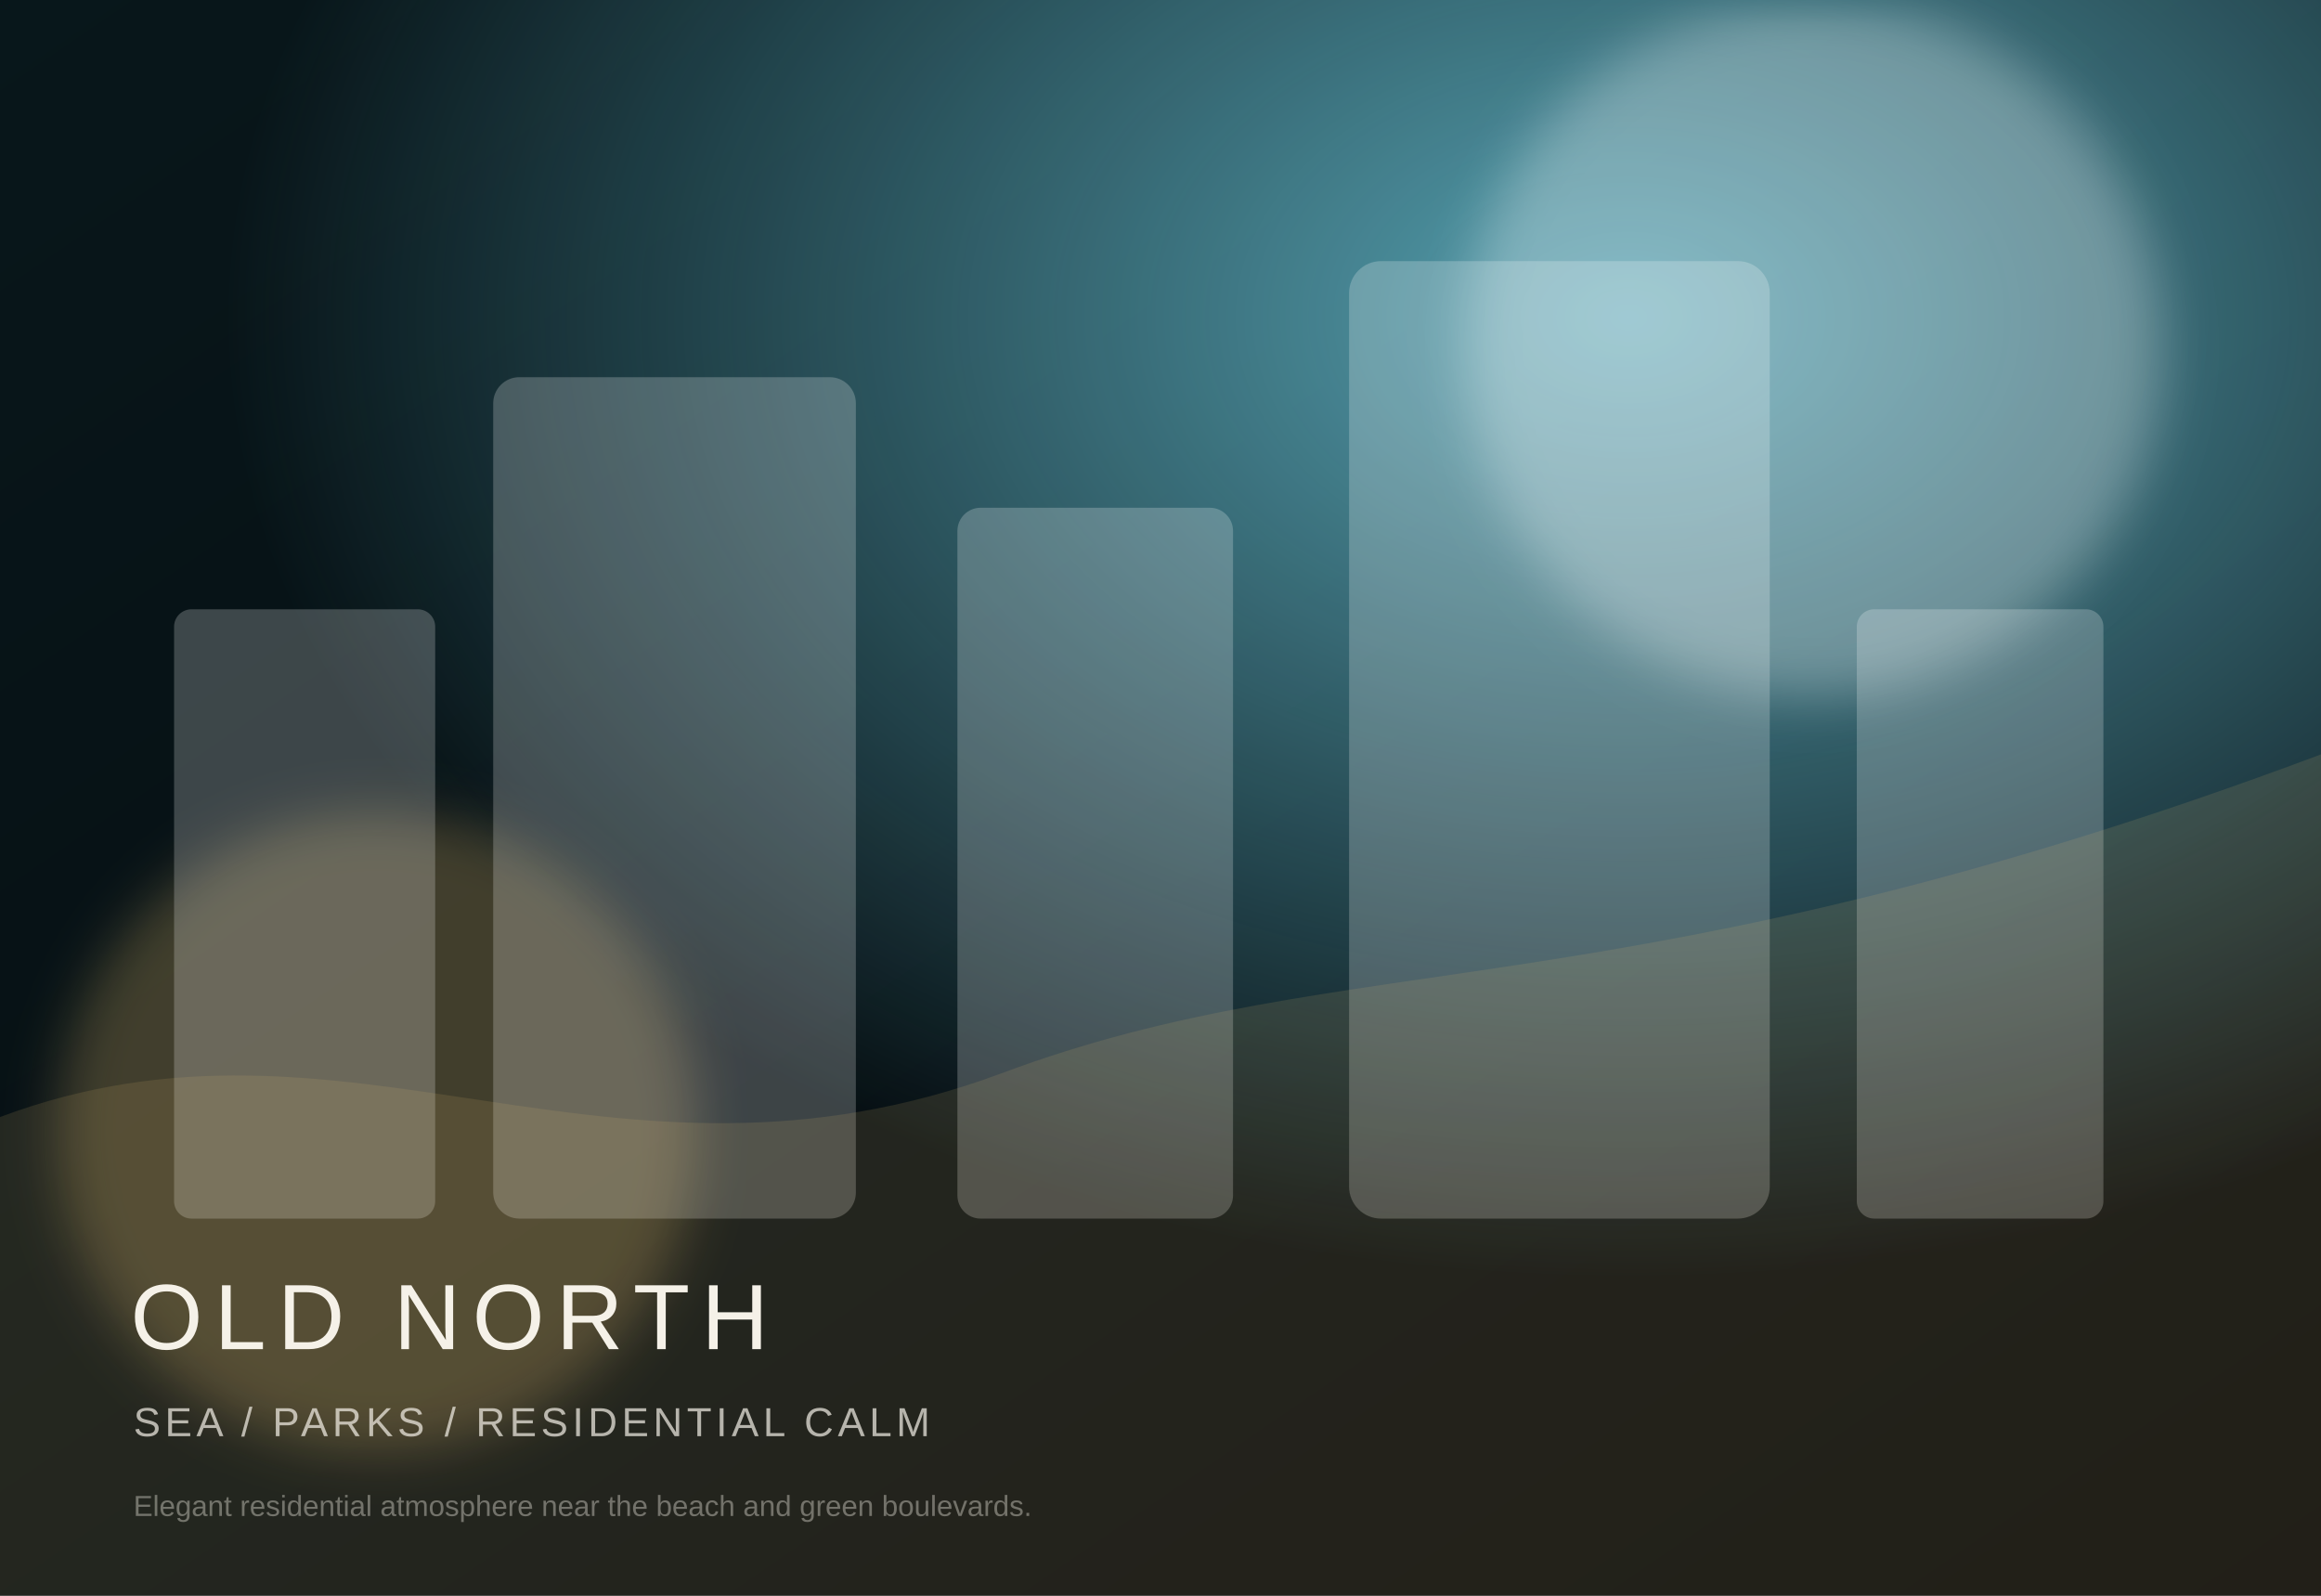
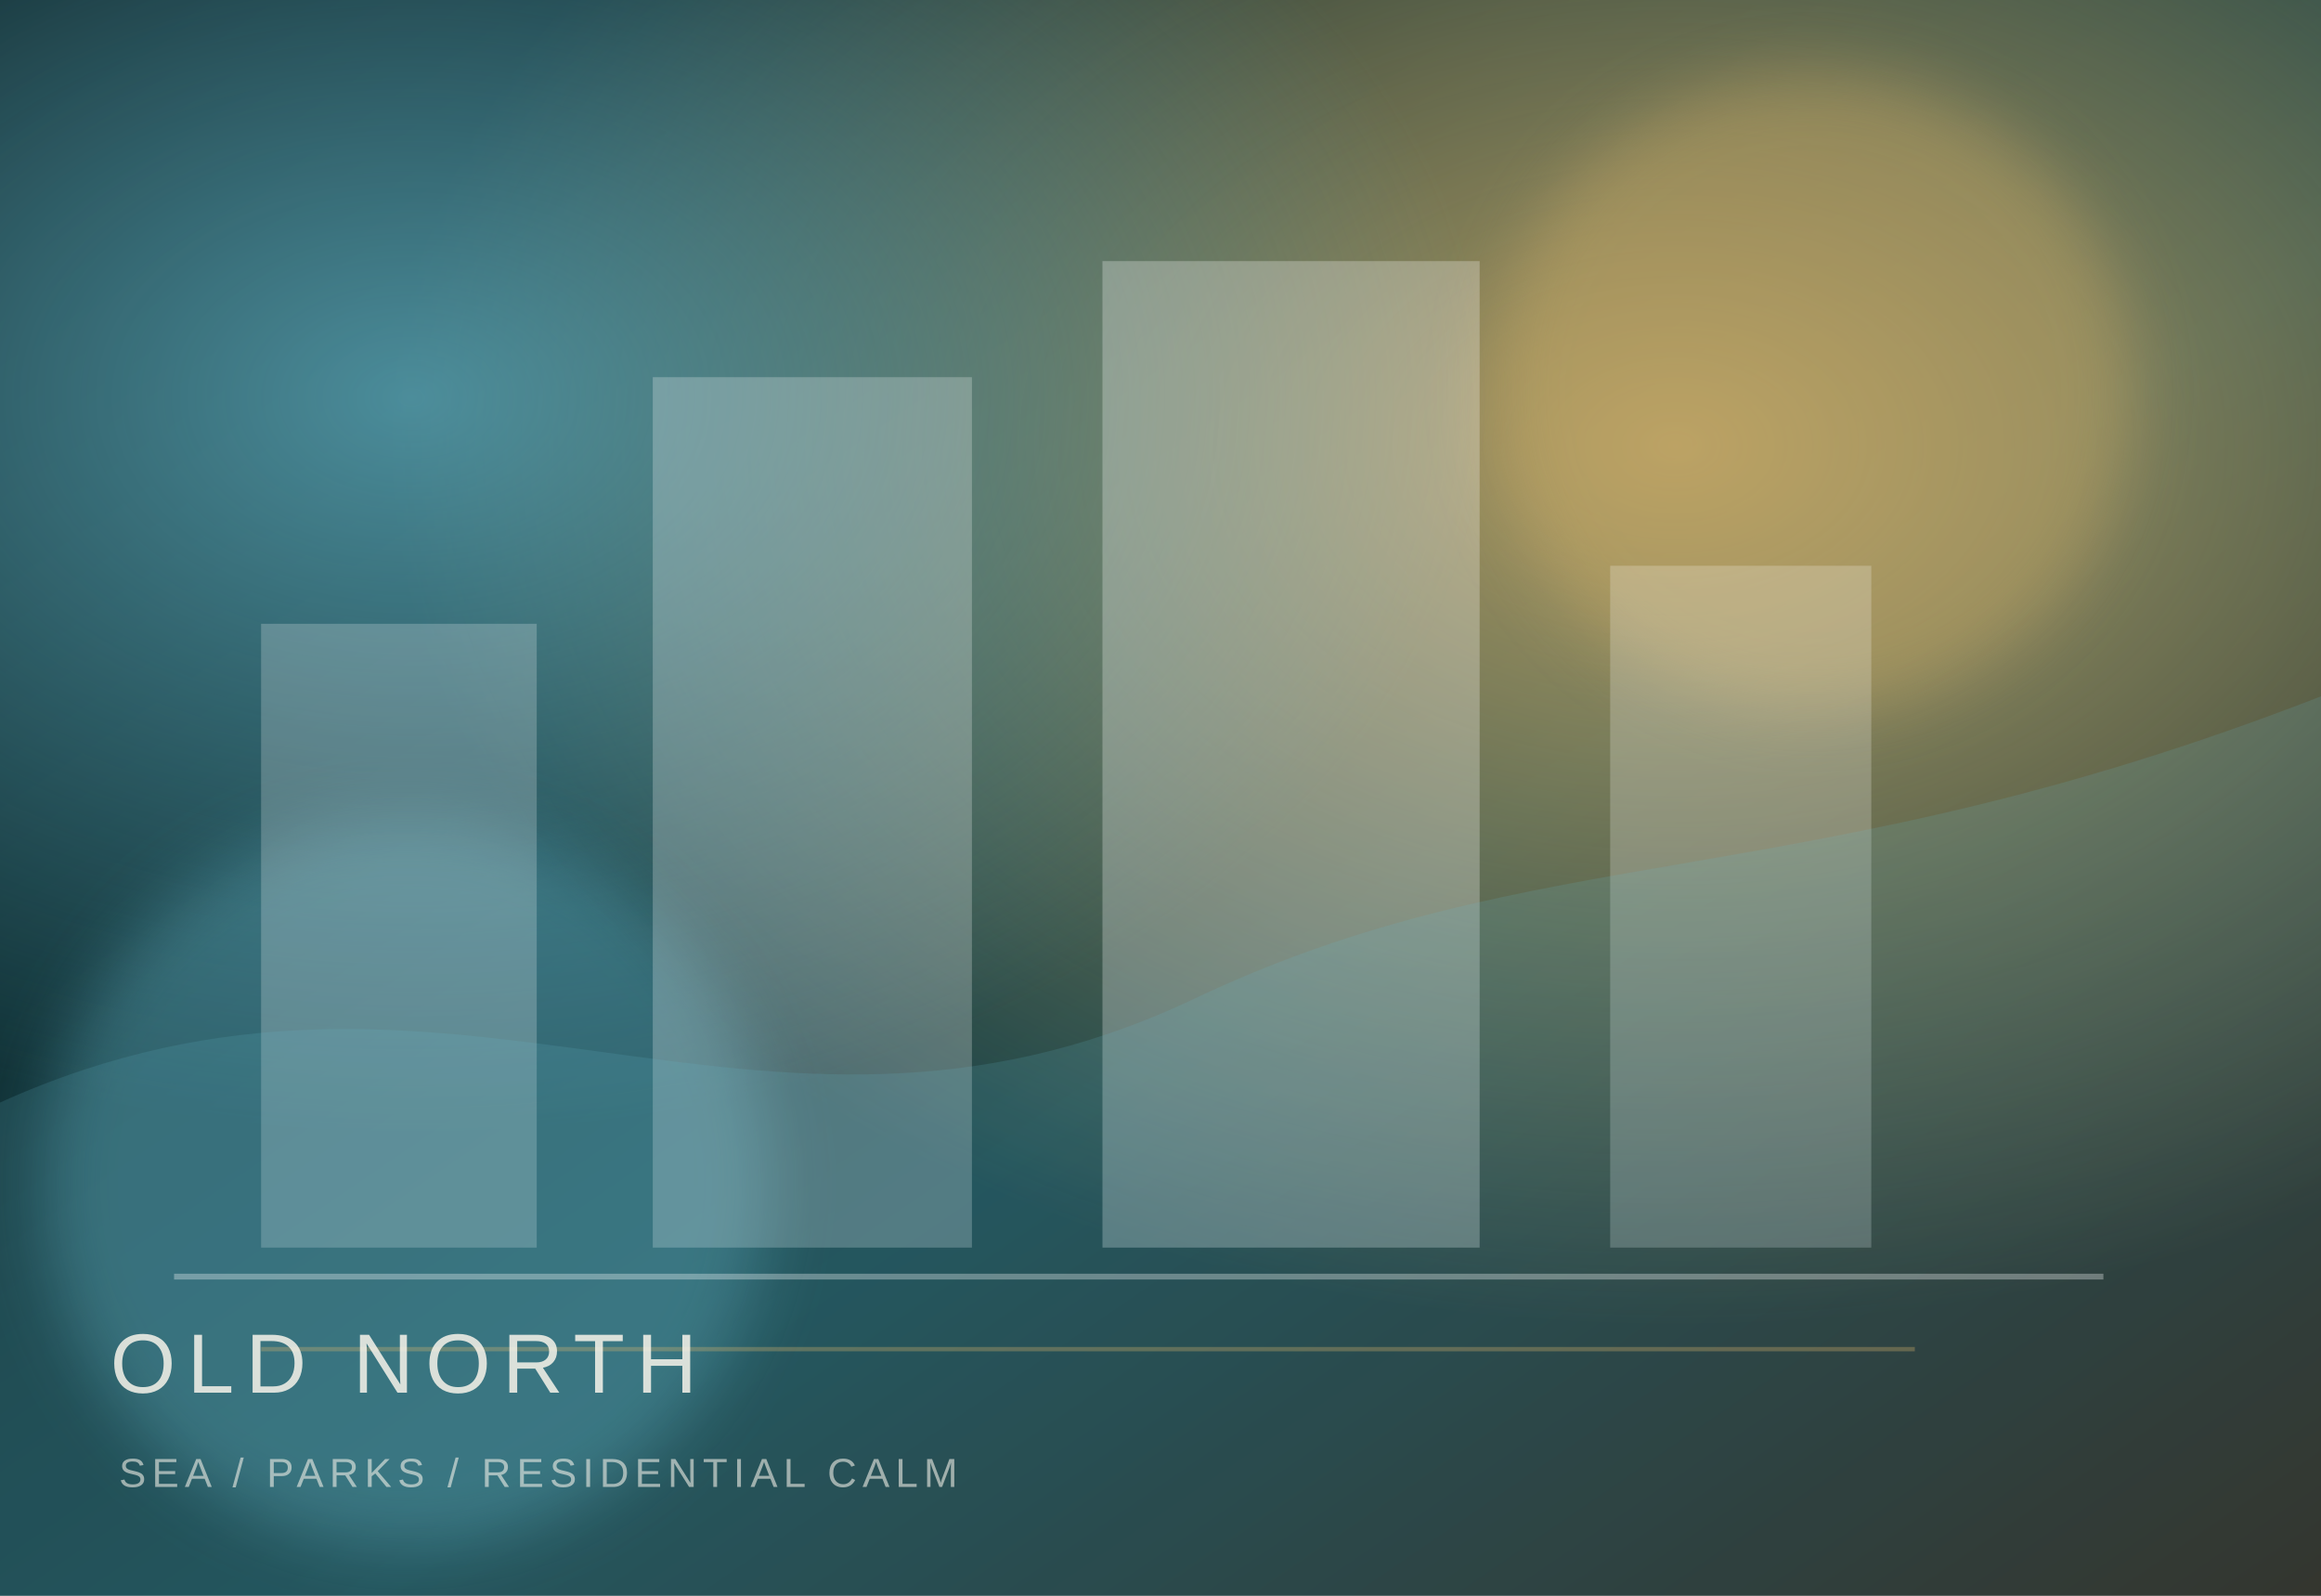
<svg xmlns="http://www.w3.org/2000/svg" width="1600" height="1100" viewBox="0 0 1600 1100">
  <defs>
-     <linearGradient id="bg" x1="0" y1="0" x2="1" y2="1">
-       <stop offset="0%" stop-color="#08171B" />
-       <stop offset="100%" stop-color="#05070A" />
+     <linearGradient id="g" x1="0" y1="0" x2="1" y2="1">
+       <stop offset="0" stop-color="#071A1D" />
+       <stop offset="0.58" stop-color="#18444A" />
+       <stop offset="1" stop-color="#2b1d11" />
    </linearGradient>
-     <radialGradient id="glow" cx="70%" cy="20%" r="60%">
-       <stop offset="0%" stop-color="#69C5D8" stop-opacity="0.8" />
-       <stop offset="100%" stop-color="#69C5D8" stop-opacity="0" />
+     <radialGradient id="r" cx="72%" cy="28%" r="55%">
+       <stop offset="0" stop-color="#D8B46A" stop-opacity="0.78" />
+       <stop offset="1" stop-color="#D8B46A" stop-opacity="0" />
+     </radialGradient>
+     <radialGradient id="b" cx="18%" cy="25%" r="46%">
+       <stop offset="0" stop-color="#66B7C9" stop-opacity="0.70" />
+       <stop offset="1" stop-color="#66B7C9" stop-opacity="0" />
    </radialGradient>
    <filter id="blur">
-       <feGaussianBlur stdDeviation="18" />
+       <feGaussianBlur stdDeviation="22" />
    </filter>
  </defs>
-   <rect width="1600" height="1100" fill="url(#bg)" />
-   <rect width="1600" height="1100" fill="url(#glow)" />
-   <g opacity="0.28" filter="url(#blur)">
-     <circle cx="260" cy="780" r="220" fill="#D8B46A" />
-     <circle cx="1250" cy="240" r="240" fill="#ffffff" />
+   <rect width="1600" height="1100" fill="url(#g)" />
+   <rect width="1600" height="1100" fill="url(#r)" />
+   <rect width="1600" height="1100" fill="url(#b)" />
+   <g opacity="0.34" filter="url(#blur)">
+     <circle cx="280" cy="815" r="250" fill="#66B7C9" />
+     <circle cx="1250" cy="270" r="220" fill="#D8B46A" />
  </g>
-   <g opacity="0.22">
-     <rect x="120" y="420" width="180" height="420" rx="12" fill="#ffffff" />
-     <rect x="340" y="260" width="250" height="580" rx="18" fill="#ffffff" />
-     <rect x="660" y="350" width="190" height="490" rx="16" fill="#ffffff" />
-     <rect x="930" y="180" width="290" height="660" rx="22" fill="#ffffff" />
-     <rect x="1280" y="420" width="170" height="420" rx="12" fill="#ffffff" />
+   <g>
+     <rect x="180" y="430" width="190" height="430" fill="#ffffff" opacity=".22" />
+     <rect x="450" y="260" width="220" height="600" fill="#ffffff" opacity=".24" />
+     <rect x="760" y="180" width="260" height="680" fill="#ffffff" opacity=".27" />
+     <rect x="1110" y="390" width="180" height="470" fill="#ffffff" opacity=".22" />
+     <path d="M0 760 C310 620 520 830 820 690 C1060 575 1240 620 1600 480 L1600 1100 L0 1100 Z" fill="#66B7C9" opacity="0.16" />
  </g>
-   <path d="M0 770 C240 680 420 840 690 740 C930 650 1120 700 1600 520 L1600 1100 L0 1100 Z" fill="#D8B46A" opacity="0.14" />
-   <text x="90" y="930" fill="#F5F1E8" font-size="64" font-family="Arial" letter-spacing="8">OLD NORTH</text>
-   <text x="92" y="990" fill="#F5F1E8" opacity="0.7" font-size="28" font-family="Arial" letter-spacing="3">SEA / PARKS / RESIDENTIAL CALM</text>
-   <text x="92" y="1045" fill="#F5F1E8" opacity="0.38" font-size="20" font-family="Arial">Elegant residential atmosphere near the beach and green boulevards.</text>
+   <g opacity=".32">
+     <line x1="120" y1="880" x2="1450" y2="880" stroke="#ffffff" stroke-width="4" />
+     <line x1="180" y1="930" x2="1320" y2="930" stroke="#D8B46A" stroke-width="3" />
+   </g>
+   <text x="76" y="960" fill="#F7F3EA" opacity="0.85" font-family="Arial" font-size="58" letter-spacing="8">OLD NORTH</text>
+   <text x="82" y="1025" fill="#F7F3EA" opacity="0.58" font-family="Arial" font-size="28" letter-spacing="4">SEA / PARKS / RESIDENTIAL CALM</text>
</svg>
